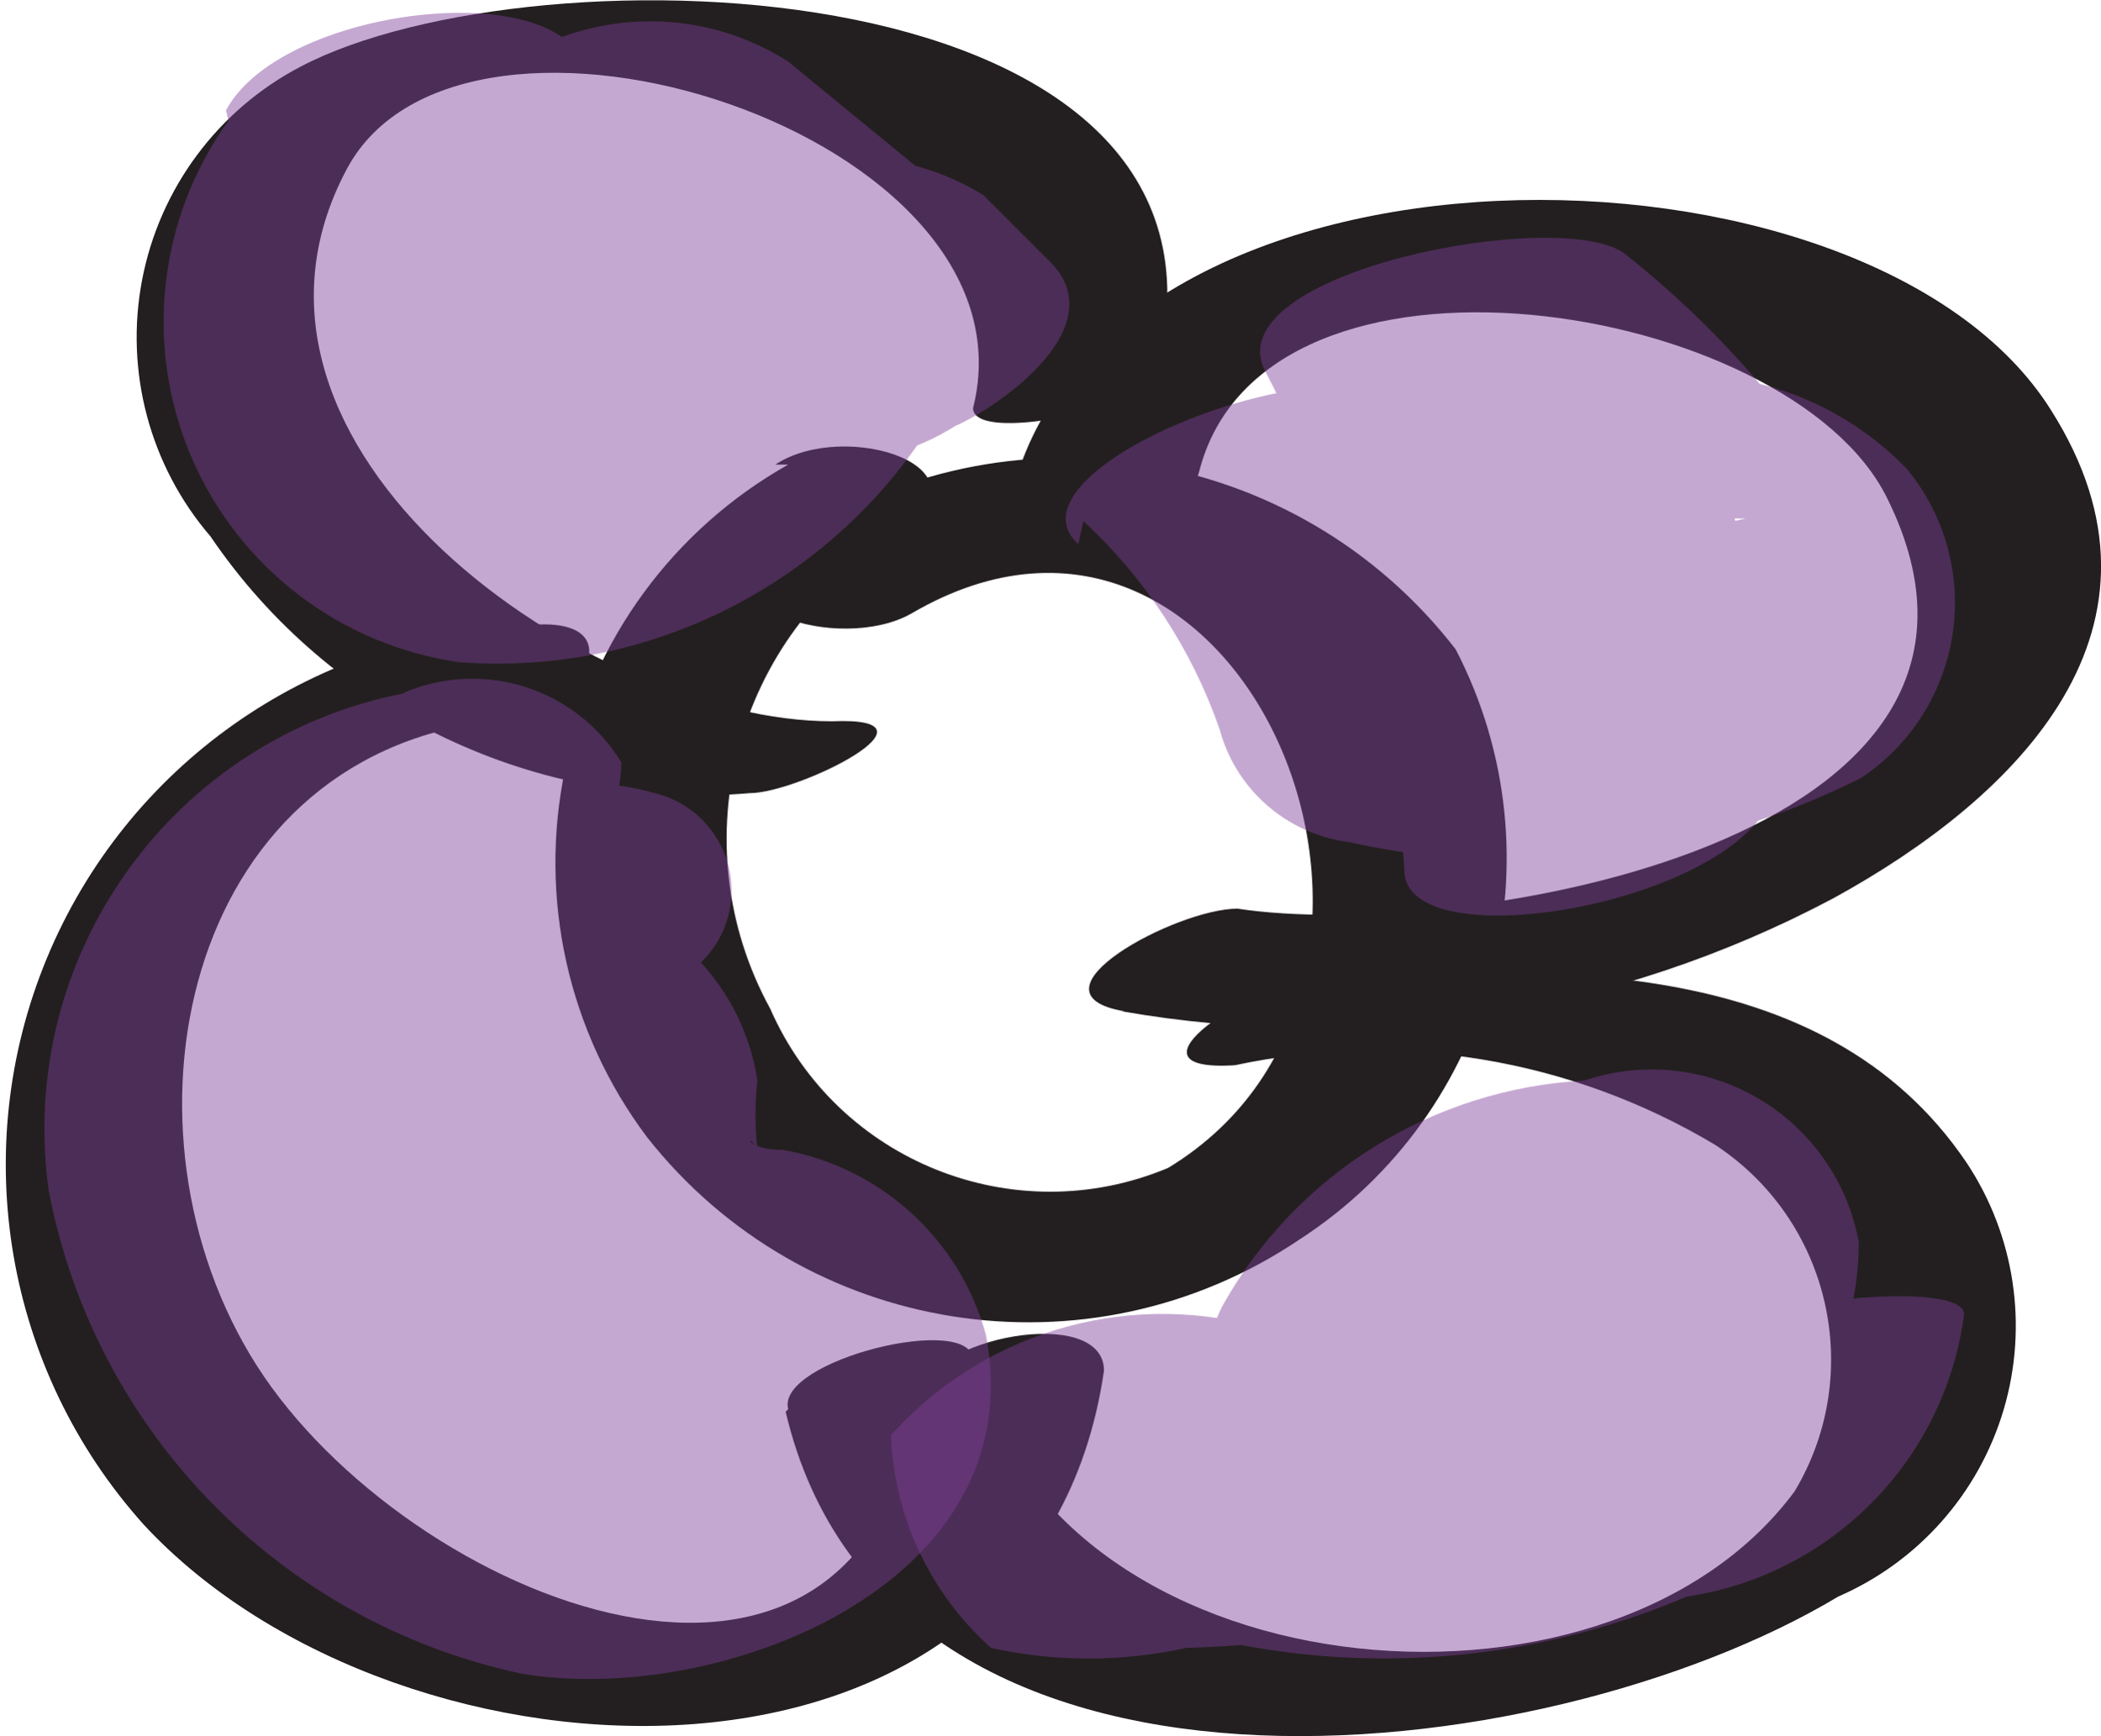
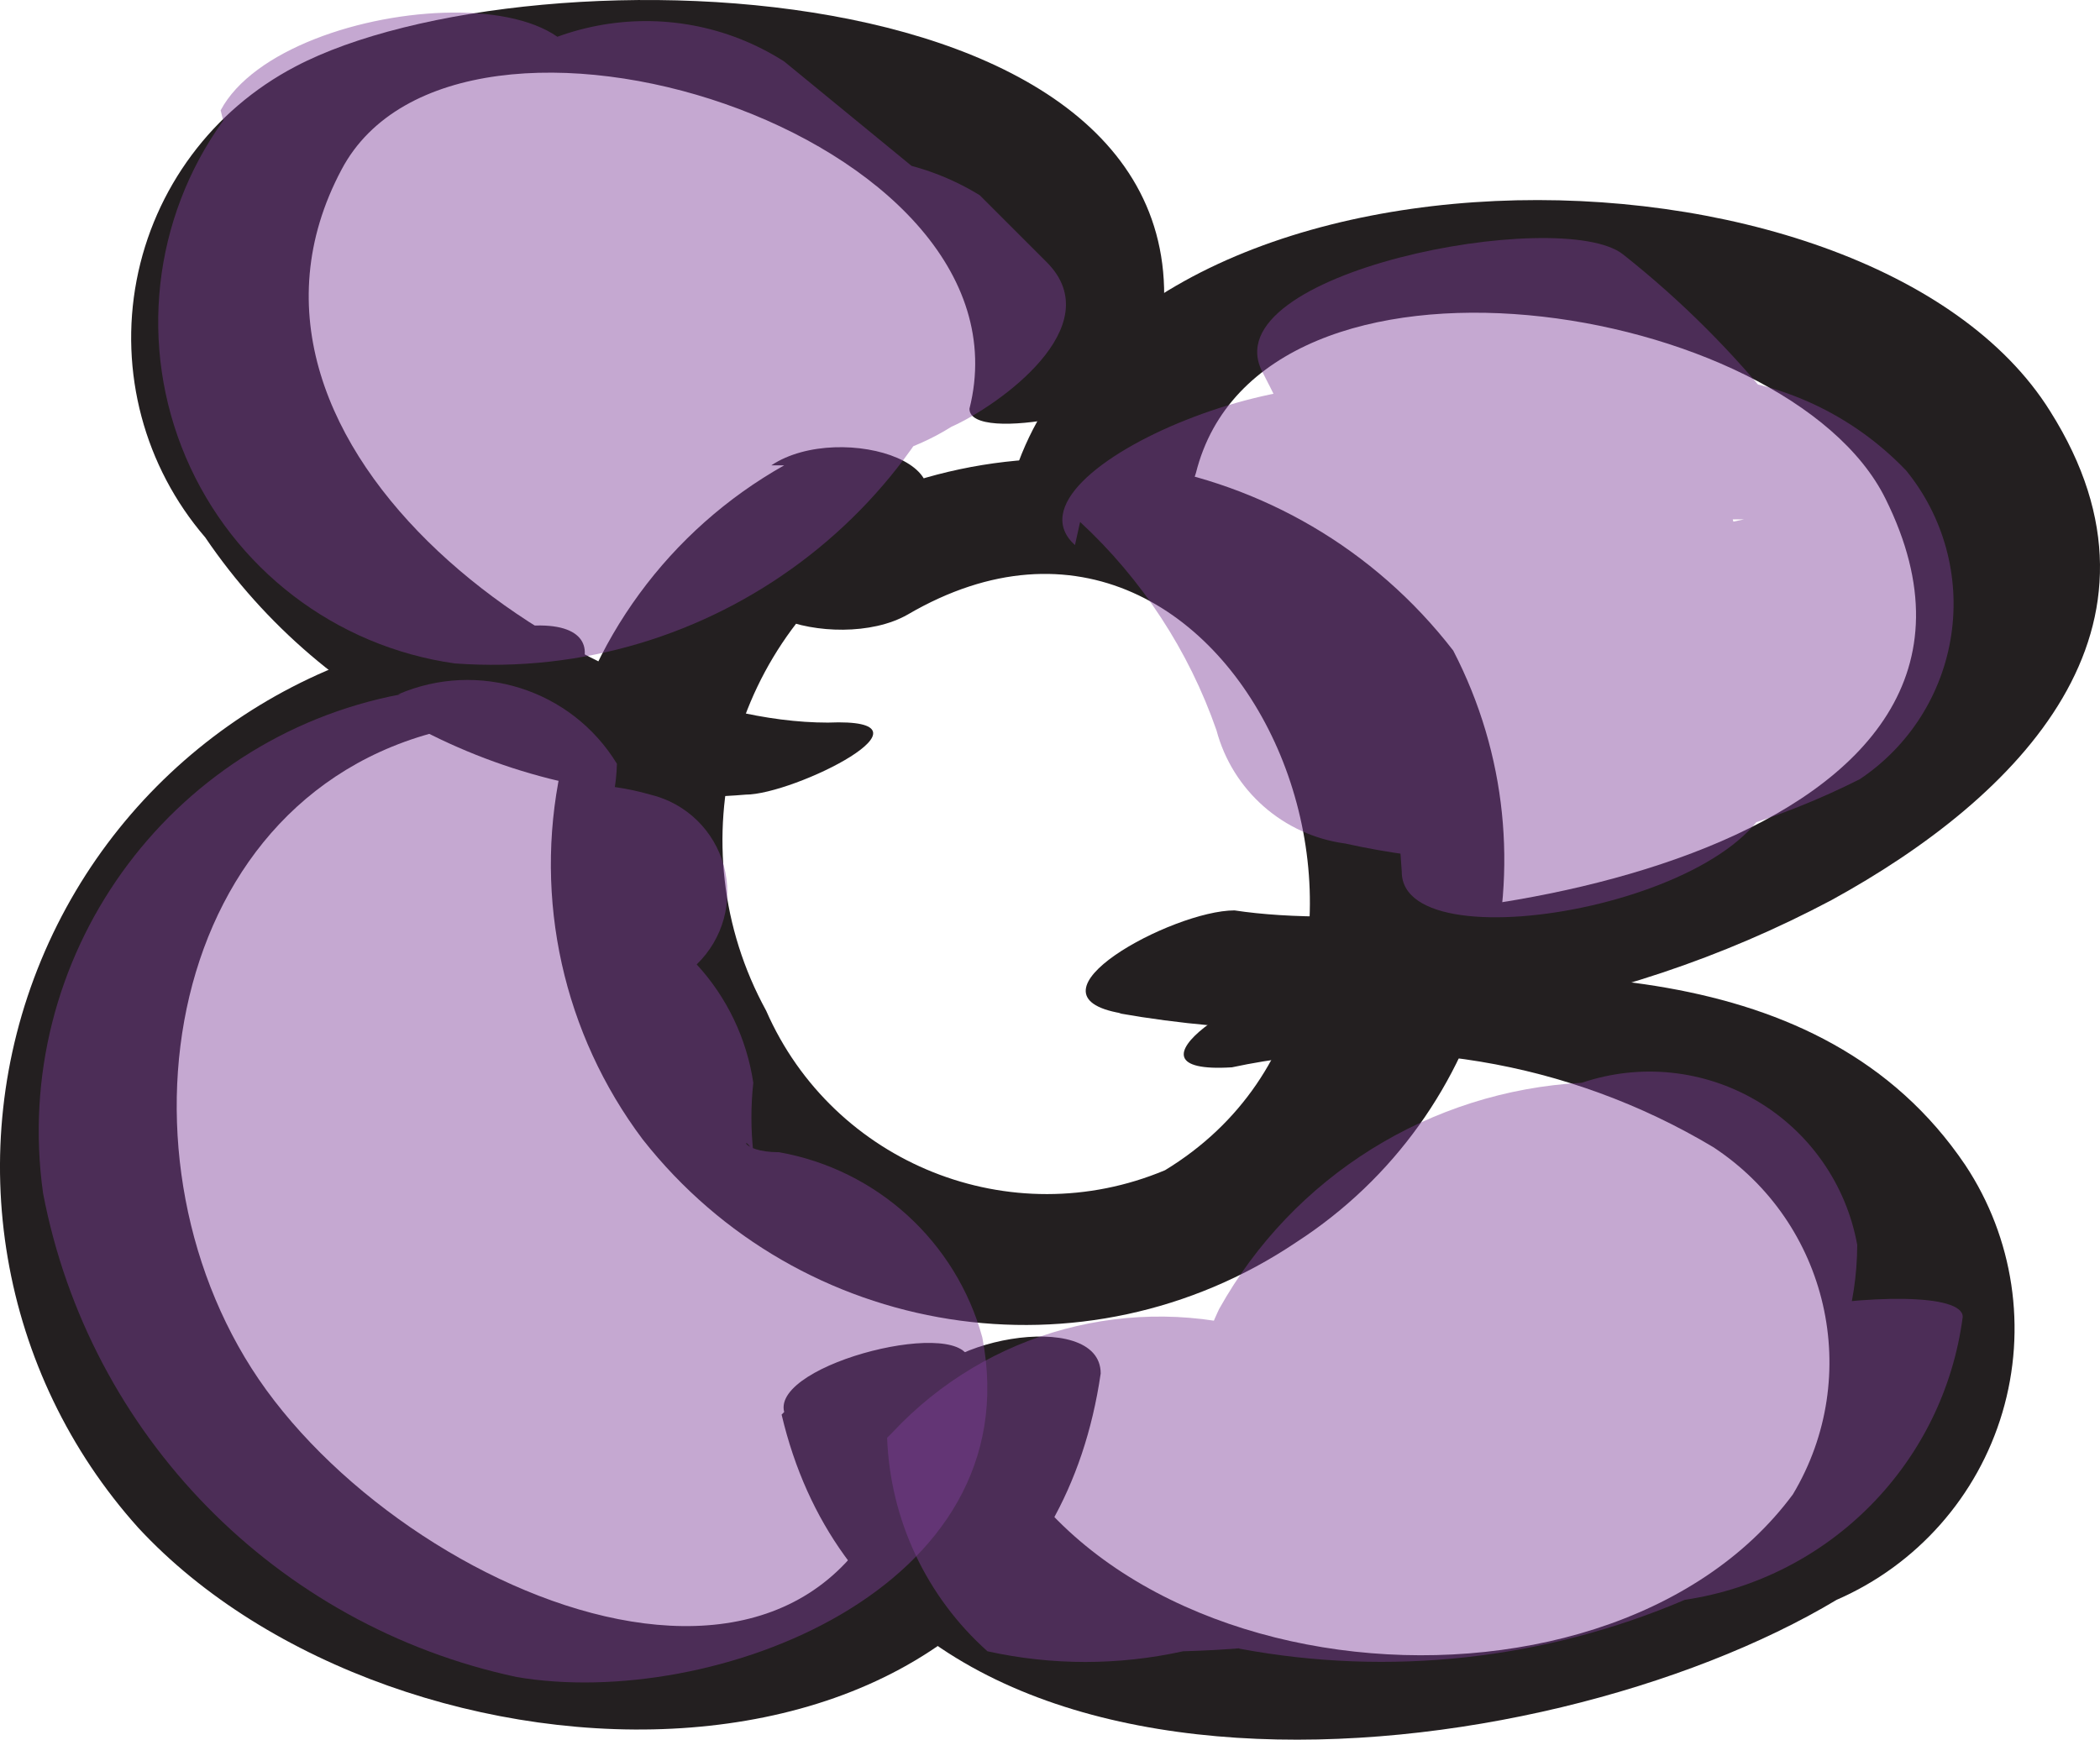
- <svg xmlns="http://www.w3.org/2000/svg" id="Layer_1" data-name="Layer 1" viewBox="0 0 8.18 6.76">
-   <defs>
-     <style>.cls-1{fill:#231f20;}.cls-2{opacity:0.45;}.cls-3{fill:#7f3f98;}</style>
+ <svg xmlns="http://www.w3.org/2000/svg" id="Layer_1" data-name="Layer 1" viewBox="0 0 100 82.865" version="1.1" width="100" height="82.865">
+   <defs id="defs4">
+     <style id="style2">.cls-1{fill:#231f20;}.cls-2{opacity:0.45;}.cls-3{fill:#7f3f98;}</style>
  </defs>
-   <path class="cls-1" d="M28.28,136.09a2.1,2.1,0,0,0-1.45,3.5c1,1.08,3.48,1.19,3.74-.6,0-.26-0.69-0.13-0.72.1-0.22,1.53-2,.79-2.58-0.12s-0.3-2.36.91-2.51c0.34,0,.61-0.44.11-0.37h0Z" transform="translate(-26.27 -133.65)" />
-   <path class="cls-1" d="M29.33,139.15c0.4,1.7,2.95,1.41,4.1.72a1.15,1.15,0,0,0,.5-1.69c-0.56-.83-1.68-0.77-2.55-0.71-0.21,0-.78.36-0.3,0.33a2.59,2.59,0,0,1,1.87.31,1,1,0,0,1,.31,1.35c-0.74,1-2.9.78-3.2-.51,0-.19-0.77,0-0.72.19h0Z" transform="translate(-26.27 -133.65)" />
-   <path class="cls-1" d="M30.64,137.59a4.32,4.32,0,0,0,2.77-.44c0.73-.4,1.38-1.06.85-1.9-0.71-1.14-3.69-1.15-4.05.33-0.07.27,0.66,0.16,0.73-.09,0.25-1,2.3-.67,2.68.1,0.67,1.35-1.68,1.73-2.53,1.6-0.24,0-.85.33-0.44,0.4h0Z" transform="translate(-26.27 -133.65)" />
-   <path class="cls-1" d="M30.78,135.08c0.39-1.57-2.43-1.65-3.34-1.17a1.19,1.19,0,0,0-.35,1.83,2.3,2.3,0,0,0,2.1,1c0.19,0,.79-0.3.32-0.28-0.94,0-2.47-1.06-1.89-2.15,0.45-.85,2.71-0.14,2.44.93,0,0.14.67,0,.71-0.13h0Z" transform="translate(-26.27 -133.65)" />
-   <path class="cls-1" d="M29.34,135.46a1.78,1.78,0,0,0-.55,2.62,1.89,1.89,0,0,0,2.54.4,1.77,1.77,0,0,0,.61-2.3,1.92,1.92,0,0,0-2.59-.42c-0.42.25,0.19,0.44,0.47,0.28,1.3-.76,2.2,1.43,1,2.16a1.19,1.19,0,0,1-1.55-.62,1.38,1.38,0,0,1,.49-1.84c0.41-.27-0.2-0.46-0.47-0.28h0Z" transform="translate(-26.27 -133.65)" />
-   <g class="cls-2">
-     <path class="cls-3" d="M27.85,136.35a1.73,1.73,0,0,0-1.39,1.94,2.38,2.38,0,0,0,1.84,1.88c0.76,0.13,2-.34,1.81-1.32a1,1,0,0,0-.79-0.72c-0.16,0-.14-0.08-0.1,0a1.25,1.25,0,0,1,0-.27A0.87,0.87,0,0,0,29,137.4a0.39,0.39,0,0,0-.18-0.66,1,1,0,0,0-1,.27,1.11,1.11,0,0,0-.08,1.2,1.17,1.17,0,0,0,.09.56,1,1,0,0,0,.63.32l0.17,0.08q0,0.22.14,0.07t0.06-.09c-0.1-.15-0.42-0.27-0.56-0.44s-0.7-1.31-.18-1.43a0.68,0.68,0,0,0,.6-0.66,0.68,0.68,0,0,0-.85-0.27h0Z" transform="translate(-26.27 -133.65)" />
-   </g>
-   <g class="cls-2">
-     <path class="cls-3" d="M27.16,134.12a1.34,1.34,0,0,0,.9,2.11,2,2,0,0,0,2.1-1.57l-1.4.37L29,135.3l1.34-.59-1-.82a1,1,0,0,0-1.35.26,3.31,3.31,0,0,0-.33,1.16,0.33,0.33,0,0,0,.29.35,0.72,0.72,0,0,1,.36.15c0.43,0.3,1.75-.32,1.14-0.75a1.47,1.47,0,0,0-.63-0.26l0.29,0.35a2.63,2.63,0,0,1,.23-0.92l-1.35.26,1,0.82a0.94,0.94,0,0,0,1,0c0.18-.08.62-0.39,0.37-0.64l-0.26-.26a1,1,0,0,0-1.4.37c0,0.18-.17.34-0.21,0.51l-0.08.09q0.5,0,.18-0.15a0.93,0.93,0,0,1-.08-1.07c0.34-.65-1.11-0.55-1.36-0.08h0Z" transform="translate(-26.27 -133.65)" />
-   </g>
-   <g class="cls-2">
-     <path class="cls-3" d="M30.49,135.68a2,2,0,0,1,.53.81,0.6,0.6,0,0,0,.5.44,3,3,0,0,0,2-.25,0.82,0.82,0,0,0,.18-1.2,1.2,1.2,0,0,0-1.6-.12l1.11-.11a3.72,3.72,0,0,0-.61-0.61c-0.24-.19-1.61.07-1.4,0.46a4.87,4.87,0,0,1,.54,1.94c0,0.38,1.48.1,1.45-.39a4.87,4.87,0,0,0-.54-1.94l-1.4.46a3.72,3.72,0,0,1,.61.61,1.21,1.21,0,0,0,1.11-.11l0.1,0-0.89.19a1,1,0,0,1,.26.67l0.49-.23c0.17-.05-0.09,0-0.16,0a0.87,0.87,0,0,1-.37,0l0.14,0.13c-0.13-.2-0.16-0.44-0.28-0.65a2.19,2.19,0,0,0-.44-0.54c-0.33-.3-1.67.24-1.35,0.53h0Z" transform="translate(-26.27 -133.65)" />
-   </g>
-   <g class="cls-2">
-     <path class="cls-3" d="M29.74,139.24a1.17,1.17,0,0,0,.39.83,1.76,1.76,0,0,0,.76,0,4.39,4.39,0,0,0,1.9-.49,1.19,1.19,0,0,0,.72-1.09,0.82,0.82,0,0,0-1.07-.63,1.72,1.72,0,0,0-1.41.88c-0.16.34-.36,1.12,0.08,1.32a3,3,0,0,0,1.73-.19,1.28,1.28,0,0,0,1.08-1.1c0-.18-1.46,0-1.45.39a0.49,0.49,0,0,1-.09.36q0.38,0,0,0a1.57,1.57,0,0,1-.06-0.3,1.53,1.53,0,0,1,.06-0.57c0-.09.31-0.52,0.09-0.45l-0.84.13a0.61,0.61,0,0,1,.35,1,0.43,0.43,0,0,1-.53.22,1.67,1.67,0,0,1-.24-0.72,1.42,1.42,0,0,0-1.45.39h0Z" transform="translate(-26.27 -133.65)" />
+   <g id="g52" transform="matrix(12.25351,0,0,12.25351,-0.2762318,-0.01349772)">
+     <path id="path8" transform="translate(-26.27,-133.65)" d="m 28.28,136.09 a 2.1,2.1 0 0 0 -1.45,3.5 c 1,1.08 3.48,1.19 3.74,-0.6 0,-0.26 -0.69,-0.13 -0.72,0.1 -0.22,1.53 -2,0.79 -2.58,-0.12 -0.58,-0.91 -0.3,-2.36 0.91,-2.51 0.34,0 0.61,-0.44 0.11,-0.37 v 0 z" class="cls-1" style="fill:#231f20" />
+     <path id="path10" transform="translate(-26.27,-133.65)" d="m 29.33,139.15 c 0.4,1.7 2.95,1.41 4.1,0.72 a 1.15,1.15 0 0 0 0.5,-1.69 c -0.56,-0.83 -1.68,-0.77 -2.55,-0.71 -0.21,0 -0.78,0.36 -0.3,0.33 a 2.59,2.59 0 0 1 1.87,0.31 1,1 0 0 1 0.31,1.35 c -0.74,1 -2.9,0.78 -3.2,-0.51 0,-0.19 -0.77,0 -0.72,0.19 v 0 z" class="cls-1" style="fill:#231f20" />
+     <path id="path12" transform="translate(-26.27,-133.65)" d="m 30.64,137.59 a 4.32,4.32 0 0 0 2.77,-0.44 c 0.73,-0.4 1.38,-1.06 0.85,-1.9 -0.71,-1.14 -3.69,-1.15 -4.05,0.33 -0.07,0.27 0.66,0.16 0.73,-0.09 0.25,-1 2.3,-0.67 2.68,0.1 0.67,1.35 -1.68,1.73 -2.53,1.6 -0.24,0 -0.85,0.33 -0.44,0.4 v 0 z" class="cls-1" style="fill:#231f20" />
+     <path id="path14" transform="translate(-26.27,-133.65)" d="m 30.78,135.08 c 0.39,-1.57 -2.43,-1.65 -3.34,-1.17 a 1.19,1.19 0 0 0 -0.35,1.83 2.3,2.3 0 0 0 2.1,1 c 0.19,0 0.79,-0.3 0.32,-0.28 -0.94,0 -2.47,-1.06 -1.89,-2.15 0.45,-0.85 2.71,-0.14 2.44,0.93 0,0.14 0.67,0 0.71,-0.13 v 0 z" class="cls-1" style="fill:#231f20" />
+     <path id="path16" transform="translate(-26.27,-133.65)" d="m 29.34,135.46 a 1.78,1.78 0 0 0 -0.55,2.62 1.89,1.89 0 0 0 2.54,0.4 1.77,1.77 0 0 0 0.61,-2.3 1.92,1.92 0 0 0 -2.59,-0.42 c -0.42,0.25 0.19,0.44 0.47,0.28 1.3,-0.76 2.2,1.43 1,2.16 a 1.19,1.19 0 0 1 -1.55,-0.62 1.38,1.38 0 0 1 0.49,-1.84 c 0.41,-0.27 -0.2,-0.46 -0.47,-0.28 v 0 z" class="cls-1" style="fill:#231f20" />
+     <g id="g20" class="cls-2" style="opacity:0.45">
+       <path id="path18" transform="translate(-26.27,-133.65)" d="m 27.85,136.35 a 1.73,1.73 0 0 0 -1.39,1.94 2.38,2.38 0 0 0 1.84,1.88 c 0.76,0.13 2,-0.34 1.81,-1.32 a 1,1 0 0 0 -0.79,-0.72 c -0.16,0 -0.14,-0.08 -0.1,0 a 1.25,1.25 0 0 1 0,-0.27 0.87,0.87 0 0 0 -0.22,-0.46 0.39,0.39 0 0 0 -0.18,-0.66 1,1 0 0 0 -1,0.27 1.11,1.11 0 0 0 -0.08,1.2 1.17,1.17 0 0 0 0.09,0.56 1,1 0 0 0 0.63,0.32 l 0.17,0.08 q 0,0.22 0.14,0.07 0.14,-0.15 0.06,-0.09 c -0.1,-0.15 -0.42,-0.27 -0.56,-0.44 -0.14,-0.17 -0.7,-1.31 -0.18,-1.43 a 0.68,0.68 0 0 0 0.6,-0.66 0.68,0.68 0 0 0 -0.85,-0.27 v 0 z" class="cls-3" style="fill:#7f3f98" />
+     </g>
+     <g id="g24" class="cls-2" style="opacity:0.45">
+       <path id="path22" transform="translate(-26.27,-133.65)" d="m 27.16,134.12 a 1.34,1.34 0 0 0 0.9,2.11 2,2 0 0 0 2.1,-1.57 l -1.4,0.37 0.24,0.27 1.34,-0.59 -1,-0.82 a 1,1 0 0 0 -1.35,0.26 3.31,3.31 0 0 0 -0.33,1.16 0.33,0.33 0 0 0 0.29,0.35 0.72,0.72 0 0 1 0.36,0.15 c 0.43,0.3 1.75,-0.32 1.14,-0.75 a 1.47,1.47 0 0 0 -0.63,-0.26 l 0.29,0.35 a 2.63,2.63 0 0 1 0.23,-0.92 l -1.35,0.26 1,0.82 a 0.94,0.94 0 0 0 1,0 c 0.18,-0.08 0.62,-0.39 0.37,-0.64 l -0.26,-0.26 a 1,1 0 0 0 -1.4,0.37 c 0,0.18 -0.17,0.34 -0.21,0.51 l -0.08,0.09 q 0.5,0 0.18,-0.15 a 0.93,0.93 0 0 1 -0.08,-1.07 c 0.34,-0.65 -1.11,-0.55 -1.36,-0.08 v 0 z" class="cls-3" style="fill:#7f3f98" />
+     </g>
+     <g id="g28" class="cls-2" style="opacity:0.45">
+       <path id="path26" transform="translate(-26.27,-133.65)" d="m 30.49,135.68 a 2,2 0 0 1 0.53,0.81 0.6,0.6 0 0 0 0.5,0.44 3,3 0 0 0 2,-0.25 0.82,0.82 0 0 0 0.18,-1.2 1.2,1.2 0 0 0 -1.6,-0.12 l 1.11,-0.11 a 3.72,3.72 0 0 0 -0.61,-0.61 c -0.24,-0.19 -1.61,0.07 -1.4,0.46 a 4.87,4.87 0 0 1 0.54,1.94 c 0,0.38 1.48,0.1 1.45,-0.39 a 4.87,4.87 0 0 0 -0.54,-1.94 l -1.4,0.46 a 3.72,3.72 0 0 1 0.61,0.61 1.21,1.21 0 0 0 1.11,-0.11 h 0.1 l -0.89,0.19 a 1,1 0 0 1 0.26,0.67 l 0.49,-0.23 c 0.17,-0.05 -0.09,0 -0.16,0 a 0.87,0.87 0 0 1 -0.37,0 l 0.14,0.13 c -0.13,-0.2 -0.16,-0.44 -0.28,-0.65 a 2.19,2.19 0 0 0 -0.44,-0.54 c -0.33,-0.3 -1.67,0.24 -1.35,0.53 v 0 z" class="cls-3" style="fill:#7f3f98" />
+     </g>
+     <g id="g32" class="cls-2" style="opacity:0.45">
+       <path id="path30" transform="translate(-26.27,-133.65)" d="m 29.74,139.24 a 1.17,1.17 0 0 0 0.39,0.83 1.76,1.76 0 0 0 0.76,0 4.39,4.39 0 0 0 1.9,-0.49 1.19,1.19 0 0 0 0.72,-1.09 0.82,0.82 0 0 0 -1.07,-0.63 1.72,1.72 0 0 0 -1.41,0.88 c -0.16,0.34 -0.36,1.12 0.08,1.32 a 3,3 0 0 0 1.73,-0.19 1.28,1.28 0 0 0 1.08,-1.1 c 0,-0.18 -1.46,0 -1.45,0.39 a 0.49,0.49 0 0 1 -0.09,0.36 q 0.38,0 0,0 a 1.57,1.57 0 0 1 -0.06,-0.3 1.53,1.53 0 0 1 0.06,-0.57 c 0,-0.09 0.31,-0.52 0.09,-0.45 l -0.84,0.13 a 0.61,0.61 0 0 1 0.35,1 0.43,0.43 0 0 1 -0.53,0.22 1.67,1.67 0 0 1 -0.24,-0.72 1.42,1.42 0 0 0 -1.45,0.39 v 0 z" class="cls-3" style="fill:#7f3f98" />
+     </g>
  </g>
</svg>
